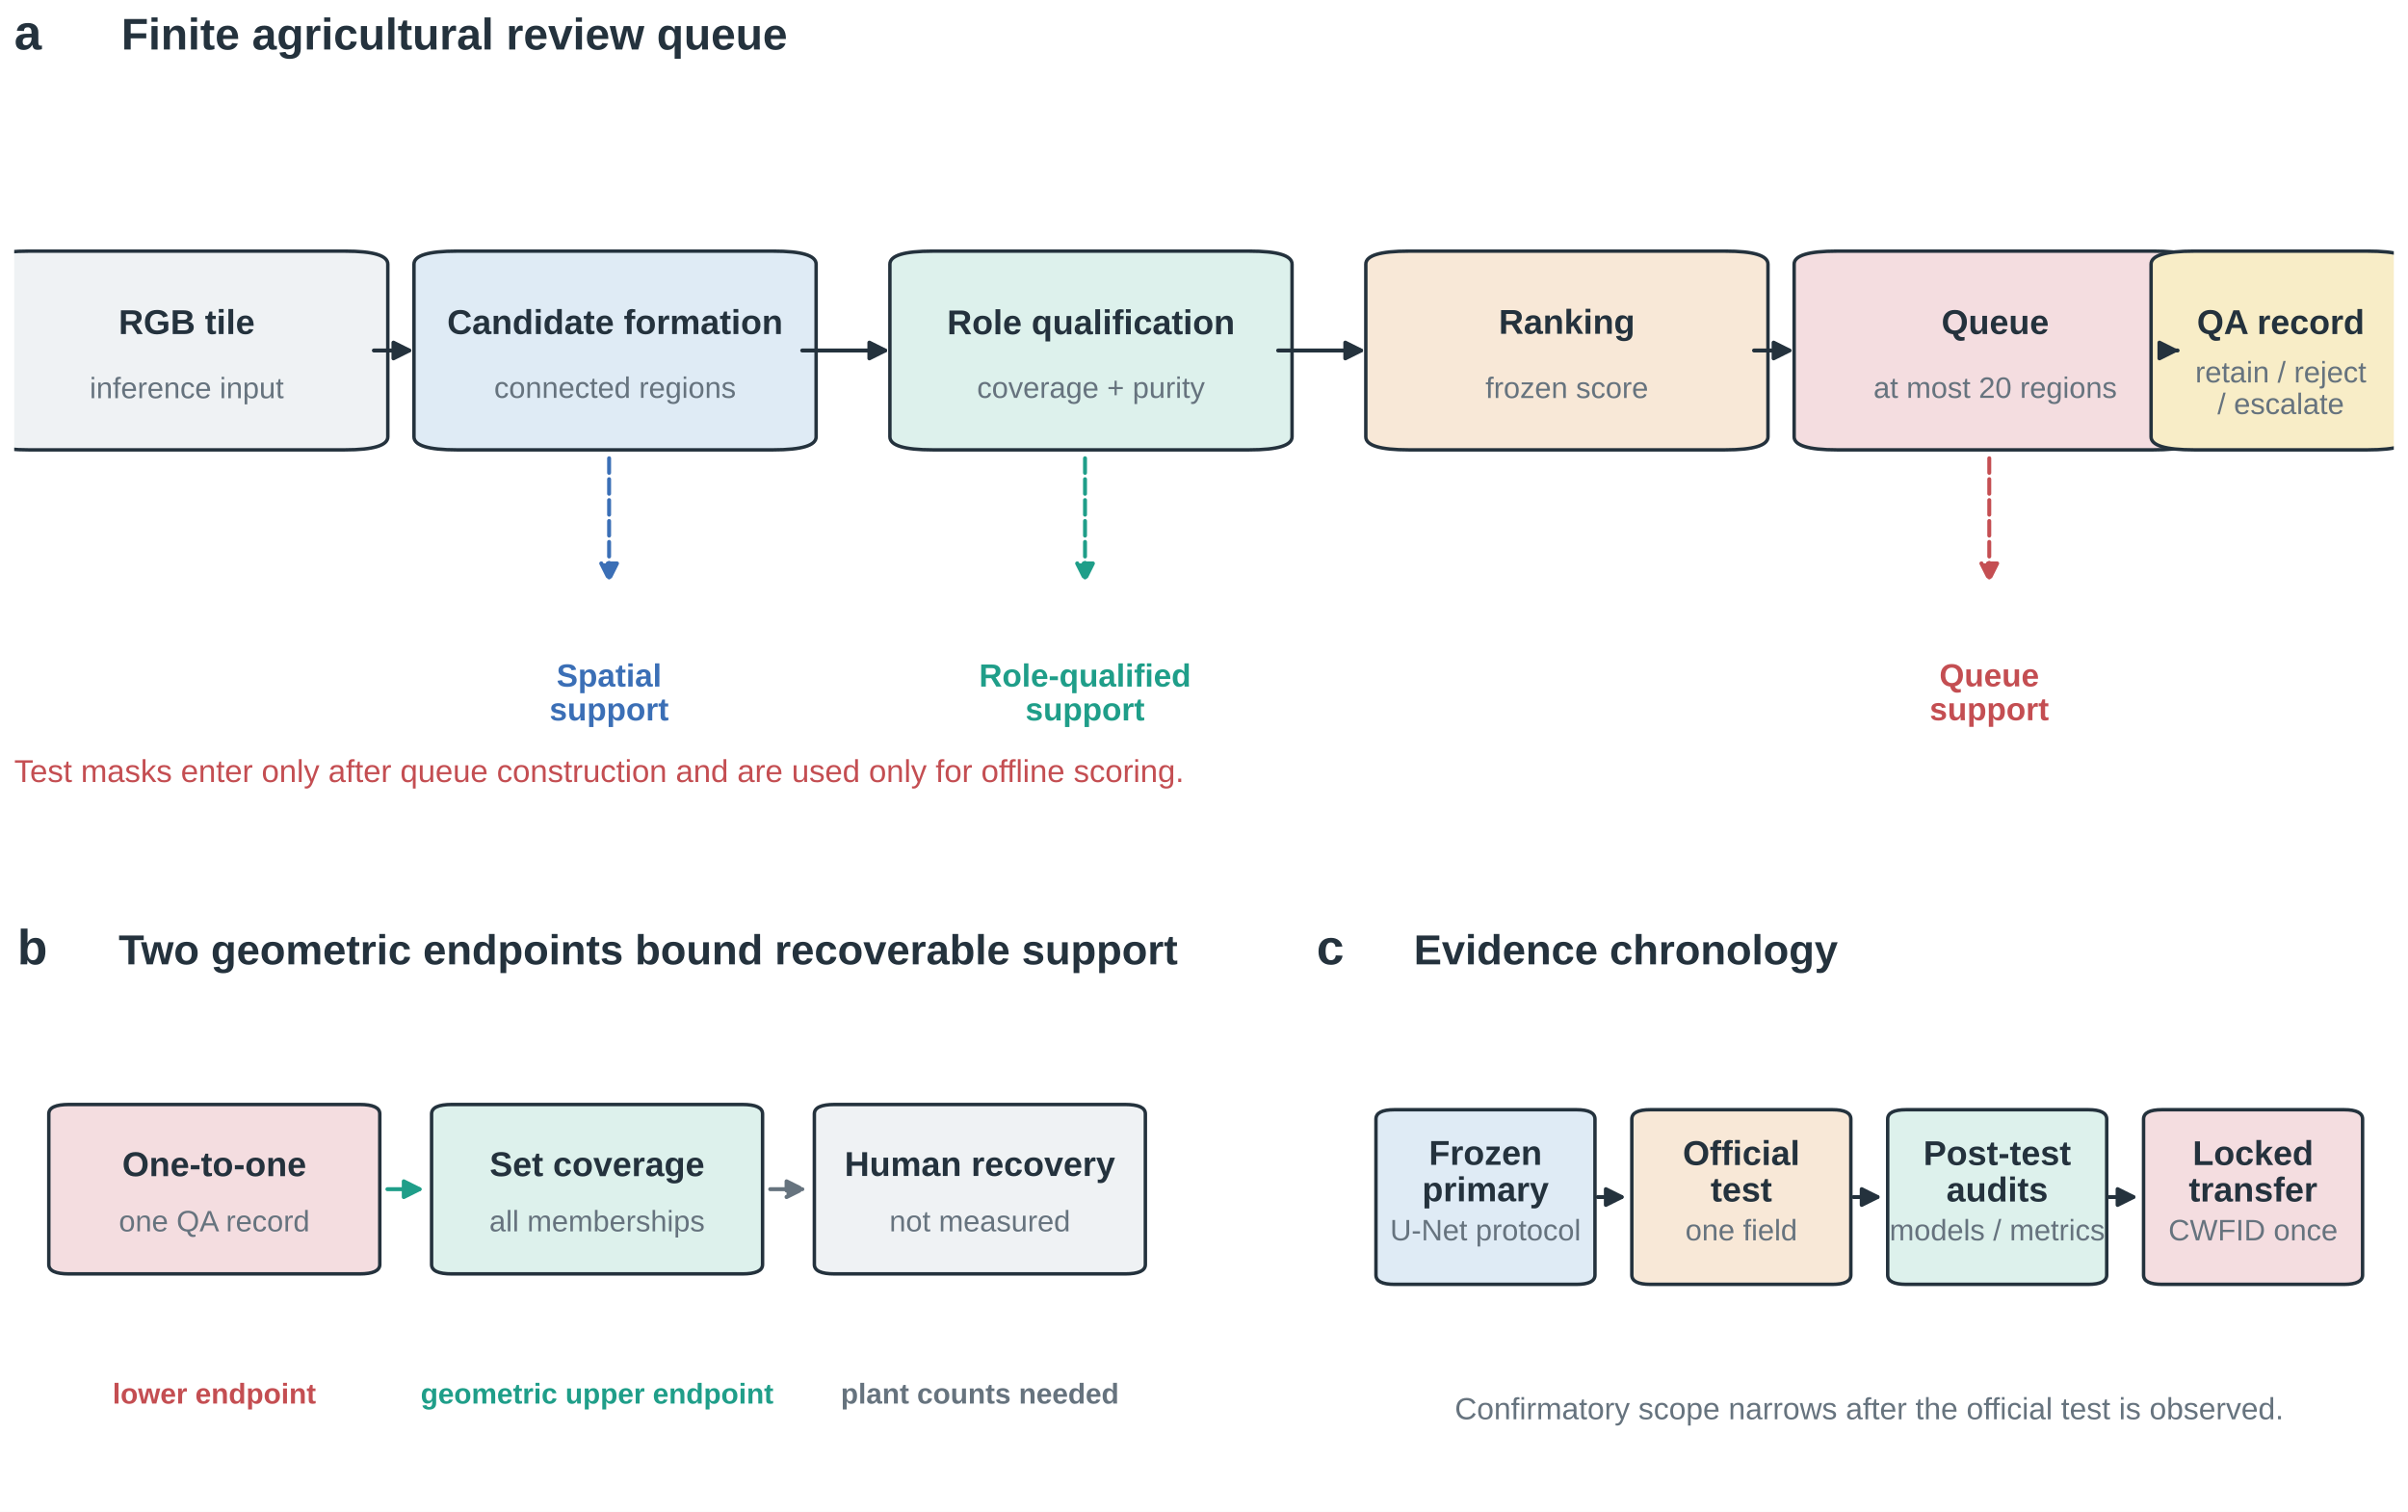
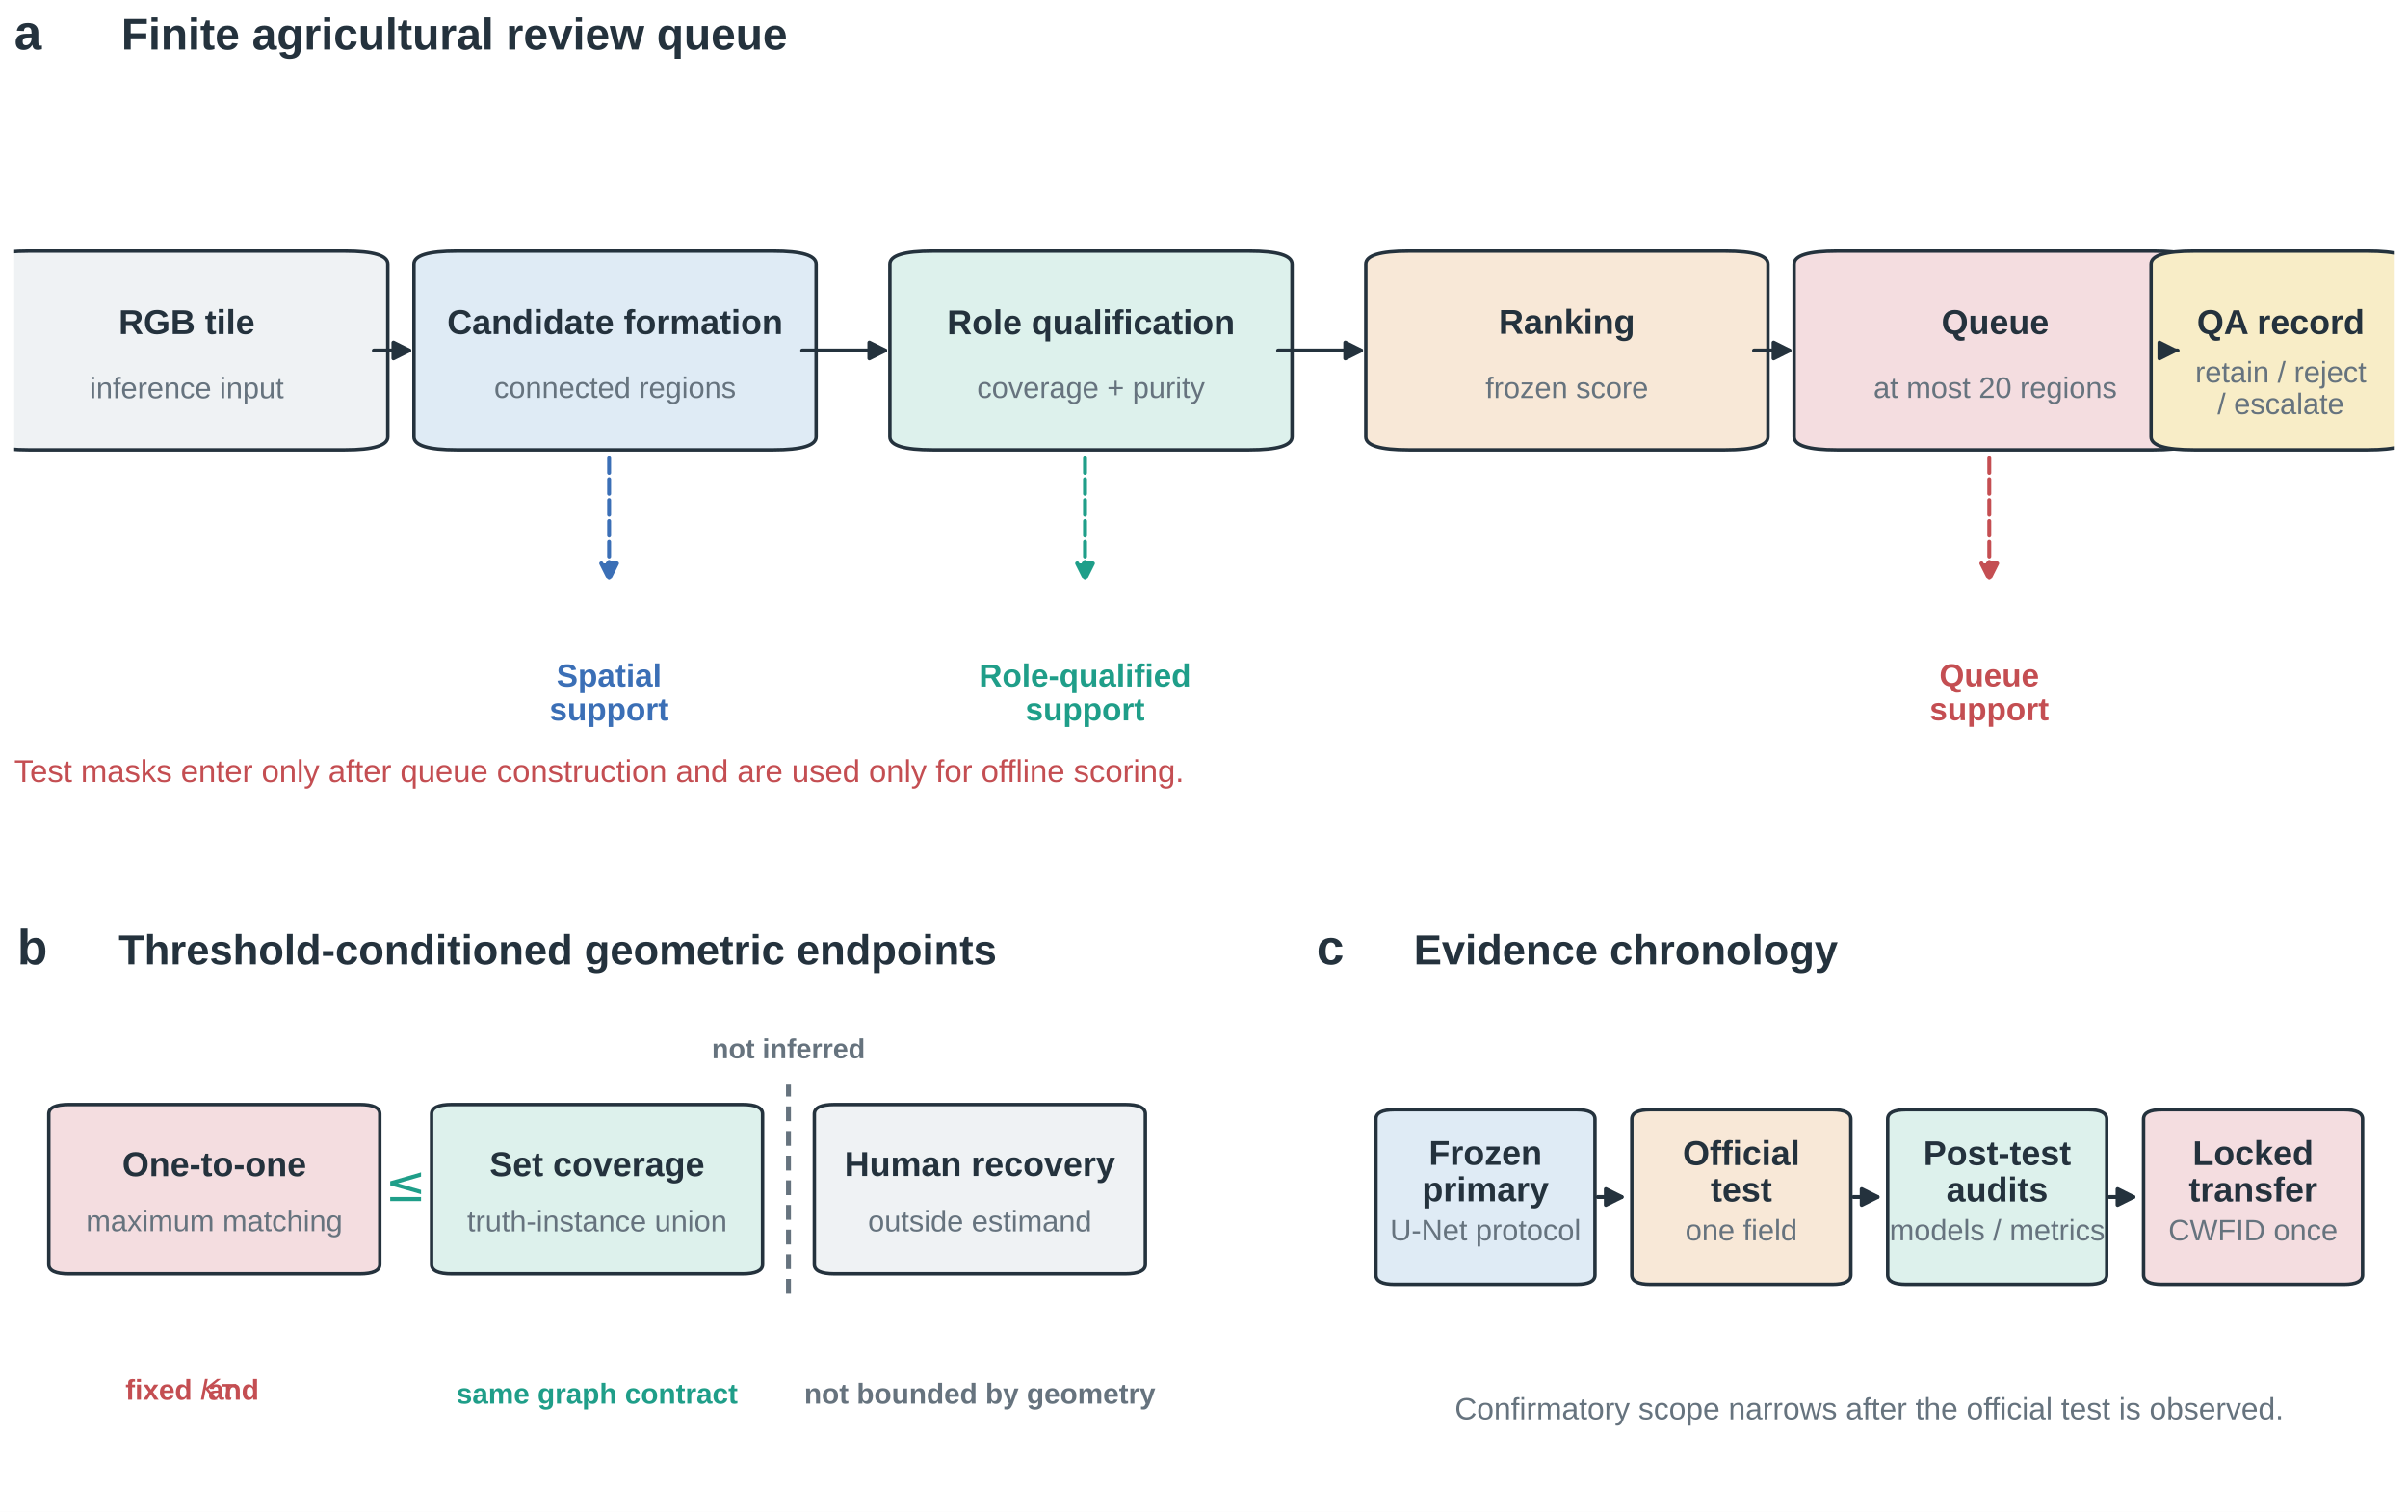
<svg xmlns="http://www.w3.org/2000/svg" width="488.188pt" height="306.559pt" viewBox="0 0 488.188 306.559" version="1.1">
  <defs>
    <style type="text/css">*{stroke-linejoin: round; stroke-linecap: butt}</style>
  </defs>
  <g id="figure_1">
    <g id="patch_1">
      <path d="M 0 306.559 L 488.188 306.559 L 488.188 0 L 0 0 z " style="fill: #ffffff" />
    </g>
    <g id="axes_1">
      <g id="patch_2">
-         <path d="M 5.775 91.215 L 69.938 91.215 Q 78.621 91.215 78.621 88.568 L 78.621 53.568 Q 78.621 50.92 69.938 50.92 L 5.775 50.92 Q -2.909 50.92 -2.909 53.568 L -2.909 88.568 Q -2.909 91.215 5.775 91.215 z " clip-path="url(#p1f74218891)" style="fill: #eff2f4; stroke: #24323d; stroke-width: 0.7; stroke-linejoin: miter" />
+         <path d="M 5.775 91.215 L 69.938 91.215 Q 78.621 91.215 78.621 88.568 L 78.621 53.568 Q 78.621 50.92 69.938 50.92 L 5.775 50.92 Q -2.909 50.92 -2.909 53.568 L -2.909 88.568 Q -2.909 91.215 5.775 91.215 z " clip-path="url(#p9021ae146b)" style="fill: #eff2f4; stroke: #24323d; stroke-width: 0.7; stroke-linejoin: miter" />
      </g>
      <g id="patch_3">
-         <path d="M 92.612 91.215 L 156.775 91.215 Q 165.458 91.215 165.458 88.568 L 165.458 53.568 Q 165.458 50.92 156.775 50.92 L 92.612 50.92 Q 83.928 50.92 83.928 53.568 L 83.928 88.568 Q 83.928 91.215 92.612 91.215 z " clip-path="url(#p1f74218891)" style="fill: #dfebf5; stroke: #24323d; stroke-width: 0.7; stroke-linejoin: miter" />
+         <path d="M 92.612 91.215 L 156.775 91.215 Q 165.458 91.215 165.458 88.568 L 165.458 53.568 Q 165.458 50.92 156.775 50.92 L 92.612 50.92 Q 83.928 50.92 83.928 53.568 L 83.928 88.568 Q 83.928 91.215 92.612 91.215 z " clip-path="url(#p9021ae146b)" style="fill: #dfebf5; stroke: #24323d; stroke-width: 0.7; stroke-linejoin: miter" />
      </g>
      <g id="patch_4">
-         <path d="M 189.097 91.215 L 253.26 91.215 Q 261.944 91.215 261.944 88.568 L 261.944 53.568 Q 261.944 50.92 253.26 50.92 L 189.097 50.92 Q 180.414 50.92 180.414 53.568 L 180.414 88.568 Q 180.414 91.215 189.097 91.215 z " clip-path="url(#p1f74218891)" style="fill: #ddf1ec; stroke: #24323d; stroke-width: 0.7; stroke-linejoin: miter" />
+         <path d="M 189.097 91.215 L 253.26 91.215 Q 261.944 91.215 261.944 88.568 L 261.944 53.568 Q 261.944 50.92 253.26 50.92 L 189.097 50.92 Q 180.414 50.92 180.414 53.568 L 180.414 88.568 Q 180.414 91.215 189.097 91.215 z " clip-path="url(#p9021ae146b)" style="fill: #ddf1ec; stroke: #24323d; stroke-width: 0.7; stroke-linejoin: miter" />
      </g>
      <g id="patch_5">
-         <path d="M 285.583 91.215 L 349.746 91.215 Q 358.43 91.215 358.43 88.568 L 358.43 53.568 Q 358.43 50.92 349.746 50.92 L 285.583 50.92 Q 276.899 50.92 276.899 53.568 L 276.899 88.568 Q 276.899 91.215 285.583 91.215 z " clip-path="url(#p1f74218891)" style="fill: #f8e8d7; stroke: #24323d; stroke-width: 0.7; stroke-linejoin: miter" />
+         <path d="M 285.583 91.215 L 349.746 91.215 Q 358.43 91.215 358.43 88.568 L 358.43 53.568 Q 358.43 50.92 349.746 50.92 L 285.583 50.92 Q 276.899 50.92 276.899 53.568 L 276.899 88.568 Q 276.899 91.215 285.583 91.215 z " clip-path="url(#p9021ae146b)" style="fill: #f8e8d7; stroke: #24323d; stroke-width: 0.7; stroke-linejoin: miter" />
      </g>
      <g id="patch_6">
-         <path d="M 372.42 91.215 L 436.583 91.215 Q 445.267 91.215 445.267 88.568 L 445.267 53.568 Q 445.267 50.92 436.583 50.92 L 372.42 50.92 Q 363.736 50.92 363.736 53.568 L 363.736 88.568 Q 363.736 91.215 372.42 91.215 z " clip-path="url(#p1f74218891)" style="fill: #f4dde0; stroke: #24323d; stroke-width: 0.7; stroke-linejoin: miter" />
+         <path d="M 372.42 91.215 L 436.583 91.215 Q 445.267 91.215 445.267 88.568 L 445.267 53.568 Q 445.267 50.92 436.583 50.92 L 372.42 50.92 Q 363.736 50.92 363.736 53.568 L 363.736 88.568 Q 363.736 91.215 372.42 91.215 z " clip-path="url(#p9021ae146b)" style="fill: #f4dde0; stroke: #24323d; stroke-width: 0.7; stroke-linejoin: miter" />
      </g>
      <g id="patch_7">
-         <path d="M 75.796 71.068 Q 79.827 71.068 82.964 71.068 " clip-path="url(#p1f74218891)" style="fill: none; stroke: #24323d; stroke-width: 0.8; stroke-linecap: round" />
-         <path d="M 79.764 69.468 L 82.964 71.068 L 79.764 72.668 z " clip-path="url(#p1f74218891)" style="fill: #24323d; stroke: #24323d; stroke-width: 0.8; stroke-linecap: round" />
+         <path d="M 75.796 71.068 Q 79.827 71.068 82.964 71.068 " clip-path="url(#p9021ae146b)" style="fill: none; stroke: #24323d; stroke-width: 0.8; stroke-linecap: round" />
+         <path d="M 79.764 69.468 L 82.964 71.068 L 79.764 72.668 z " clip-path="url(#p9021ae146b)" style="fill: #24323d; stroke: #24323d; stroke-width: 0.8; stroke-linecap: round" />
      </g>
      <g id="patch_8">
-         <path d="M 162.635 71.068 Q 171.491 71.068 179.452 71.068 " clip-path="url(#p1f74218891)" style="fill: none; stroke: #24323d; stroke-width: 0.8; stroke-linecap: round" />
-         <path d="M 176.252 69.468 L 179.452 71.068 L 176.252 72.668 z " clip-path="url(#p1f74218891)" style="fill: #24323d; stroke: #24323d; stroke-width: 0.8; stroke-linecap: round" />
+         <path d="M 162.635 71.068 Q 171.491 71.068 179.452 71.068 " clip-path="url(#p9021ae146b)" style="fill: none; stroke: #24323d; stroke-width: 0.8; stroke-linecap: round" />
+         <path d="M 176.252 69.468 L 179.452 71.068 L 176.252 72.668 z " clip-path="url(#p9021ae146b)" style="fill: #24323d; stroke: #24323d; stroke-width: 0.8; stroke-linecap: round" />
      </g>
      <g id="patch_9">
-         <path d="M 259.121 71.068 Q 267.976 71.068 275.938 71.068 " clip-path="url(#p1f74218891)" style="fill: none; stroke: #24323d; stroke-width: 0.8; stroke-linecap: round" />
-         <path d="M 272.738 69.468 L 275.938 71.068 L 272.738 72.668 z " clip-path="url(#p1f74218891)" style="fill: #24323d; stroke: #24323d; stroke-width: 0.8; stroke-linecap: round" />
+         <path d="M 259.121 71.068 Q 267.976 71.068 275.938 71.068 " clip-path="url(#p9021ae146b)" style="fill: none; stroke: #24323d; stroke-width: 0.8; stroke-linecap: round" />
+         <path d="M 272.738 69.468 L 275.938 71.068 L 272.738 72.668 z " clip-path="url(#p9021ae146b)" style="fill: #24323d; stroke: #24323d; stroke-width: 0.8; stroke-linecap: round" />
      </g>
      <g id="patch_10">
-         <path d="M 355.605 71.068 Q 359.636 71.068 362.772 71.068 " clip-path="url(#p1f74218891)" style="fill: none; stroke: #24323d; stroke-width: 0.8; stroke-linecap: round" />
-         <path d="M 359.572 69.468 L 362.772 71.068 L 359.572 72.668 z " clip-path="url(#p1f74218891)" style="fill: #24323d; stroke: #24323d; stroke-width: 0.8; stroke-linecap: round" />
+         <path d="M 355.605 71.068 Q 359.636 71.068 362.772 71.068 " clip-path="url(#p9021ae146b)" style="fill: none; stroke: #24323d; stroke-width: 0.8; stroke-linecap: round" />
+         <path d="M 359.572 69.468 L 362.772 71.068 L 359.572 72.668 z " clip-path="url(#p9021ae146b)" style="fill: #24323d; stroke: #24323d; stroke-width: 0.8; stroke-linecap: round" />
      </g>
      <g id="patch_11">
-         <path d="M 444.784 91.215 L 480.002 91.215 Q 488.685 91.215 488.685 88.568 L 488.685 53.568 Q 488.685 50.92 480.002 50.92 L 444.784 50.92 Q 436.101 50.92 436.101 53.568 L 436.101 88.568 Q 436.101 91.215 444.784 91.215 z " clip-path="url(#p1f74218891)" style="fill: #f8edc7; stroke: #24323d; stroke-width: 0.7; stroke-linejoin: miter" />
+         <path d="M 444.784 91.215 L 480.002 91.215 Q 488.685 91.215 488.685 88.568 L 488.685 53.568 Q 488.685 50.92 480.002 50.92 L 444.784 50.92 Q 436.101 50.92 436.101 53.568 L 436.101 88.568 Q 436.101 91.215 444.784 91.215 z " clip-path="url(#p9021ae146b)" style="fill: #f8edc7; stroke: #24323d; stroke-width: 0.7; stroke-linejoin: miter" />
      </g>
      <g id="patch_12">
-         <path d="M 441.48 71.068 Q 441.685 71.068 440.995 71.068 " clip-path="url(#p1f74218891)" style="fill: none; stroke: #24323d; stroke-width: 0.8; stroke-linecap: round" />
-         <path d="M 437.795 69.468 L 440.995 71.068 L 437.795 72.668 z " clip-path="url(#p1f74218891)" style="fill: #24323d; stroke: #24323d; stroke-width: 0.8; stroke-linecap: round" />
+         <path d="M 441.48 71.068 Q 441.685 71.068 440.995 71.068 " clip-path="url(#p9021ae146b)" style="fill: none; stroke: #24323d; stroke-width: 0.8; stroke-linecap: round" />
+         <path d="M 437.795 69.468 L 440.995 71.068 L 437.795 72.668 z " clip-path="url(#p9021ae146b)" style="fill: #24323d; stroke: #24323d; stroke-width: 0.8; stroke-linecap: round" />
      </g>
      <g id="patch_13">
-         <path d="M 123.487 92.921 Q 123.487 105.628 123.487 117.441 " clip-path="url(#p1f74218891)" style="fill: none; stroke-dasharray: 2.96,1.28; stroke-dashoffset: 0; stroke: #3b6fb6; stroke-width: 0.8; stroke-linecap: round" />
-         <path d="M 125.087 114.241 L 123.487 117.441 L 121.887 114.241 z " clip-path="url(#p1f74218891)" style="fill: #3b6fb6; stroke-dasharray: 2.96,1.28; stroke-dashoffset: 0; stroke: #3b6fb6; stroke-width: 0.8; stroke-linecap: round" />
+         <path d="M 123.487 92.921 Q 123.487 105.628 123.487 117.441 " clip-path="url(#p9021ae146b)" style="fill: none; stroke-dasharray: 2.96,1.28; stroke-dashoffset: 0; stroke: #3b6fb6; stroke-width: 0.8; stroke-linecap: round" />
+         <path d="M 125.087 114.241 L 123.487 117.441 L 121.887 114.241 z " clip-path="url(#p9021ae146b)" style="fill: #3b6fb6; stroke-dasharray: 2.96,1.28; stroke-dashoffset: 0; stroke: #3b6fb6; stroke-width: 0.8; stroke-linecap: round" />
      </g>
      <g id="patch_14">
-         <path d="M 219.973 92.921 Q 219.973 105.628 219.973 117.441 " clip-path="url(#p1f74218891)" style="fill: none; stroke-dasharray: 2.96,1.28; stroke-dashoffset: 0; stroke: #1f9e89; stroke-width: 0.8; stroke-linecap: round" />
-         <path d="M 221.573 114.241 L 219.973 117.441 L 218.373 114.241 z " clip-path="url(#p1f74218891)" style="fill: #1f9e89; stroke-dasharray: 2.96,1.28; stroke-dashoffset: 0; stroke: #1f9e89; stroke-width: 0.8; stroke-linecap: round" />
+         <path d="M 219.973 92.921 Q 219.973 105.628 219.973 117.441 " clip-path="url(#p9021ae146b)" style="fill: none; stroke-dasharray: 2.96,1.28; stroke-dashoffset: 0; stroke: #1f9e89; stroke-width: 0.8; stroke-linecap: round" />
+         <path d="M 221.573 114.241 L 219.973 117.441 L 218.373 114.241 z " clip-path="url(#p9021ae146b)" style="fill: #1f9e89; stroke-dasharray: 2.96,1.28; stroke-dashoffset: 0; stroke: #1f9e89; stroke-width: 0.8; stroke-linecap: round" />
      </g>
      <g id="patch_15">
-         <path d="M 403.296 92.921 Q 403.296 105.628 403.296 117.441 " clip-path="url(#p1f74218891)" style="fill: none; stroke-dasharray: 2.96,1.28; stroke-dashoffset: 0; stroke: #c44e52; stroke-width: 0.8; stroke-linecap: round" />
-         <path d="M 404.896 114.241 L 403.296 117.441 L 401.696 114.241 z " clip-path="url(#p1f74218891)" style="fill: #c44e52; stroke-dasharray: 2.96,1.28; stroke-dashoffset: 0; stroke: #c44e52; stroke-width: 0.8; stroke-linecap: round" />
+         <path d="M 403.296 92.921 Q 403.296 105.628 403.296 117.441 " clip-path="url(#p9021ae146b)" style="fill: none; stroke-dasharray: 2.96,1.28; stroke-dashoffset: 0; stroke: #c44e52; stroke-width: 0.8; stroke-linecap: round" />
+         <path d="M 404.896 114.241 L 403.296 117.441 L 401.696 114.241 z " clip-path="url(#p9021ae146b)" style="fill: #c44e52; stroke-dasharray: 2.96,1.28; stroke-dashoffset: 0; stroke: #c44e52; stroke-width: 0.8; stroke-linecap: round" />
      </g>
      <g id="text_1">
        <text style="fill: #24323d; font: 700 10px 'Arial', 'Helvetica', 'DejaVu Sans', sans-serif; text-anchor: start" x="2.88" y="10.038" transform="rotate(-0 2.88 10.03781)">a</text>
      </g>
      <g id="text_2">
        <text style="fill: #24323d; font: 700 9px 'Arial', 'Helvetica', 'DejaVu Sans', sans-serif; text-anchor: start" x="24.589" y="10.038" transform="rotate(-0 24.58928 10.03781)">Finite agricultural review queue</text>
      </g>
      <g id="text_3">
        <text style="fill: #24323d; font: 700 7px 'Arial', 'Helvetica', 'DejaVu Sans', sans-serif; text-anchor: middle" x="37.856" y="67.735" transform="rotate(-0 37.85605 67.73514)">RGB tile</text>
      </g>
      <g id="text_4">
        <text style="fill: #66737e; font: 6px 'Arial', 'Helvetica', 'DejaVu Sans', sans-serif; text-anchor: middle" x="37.856" y="80.744" transform="rotate(-0 37.85605 80.74367)">inference input</text>
      </g>
      <g id="text_5">
        <text style="fill: #24323d; font: 700 7px 'Arial', 'Helvetica', 'DejaVu Sans', sans-serif; text-anchor: middle" x="124.693" y="67.735" transform="rotate(-0 124.6932 67.73514)">Candidate formation</text>
      </g>
      <g id="text_6">
        <text style="fill: #66737e; font: 6px 'Arial', 'Helvetica', 'DejaVu Sans', sans-serif; text-anchor: middle" x="124.693" y="80.672" transform="rotate(-0 124.6932 80.67195)">connected regions</text>
      </g>
      <g id="text_7">
        <text style="fill: #24323d; font: 700 7px 'Arial', 'Helvetica', 'DejaVu Sans', sans-serif; text-anchor: middle" x="221.179" y="67.778" transform="rotate(-0 221.1788 67.7778)">Role qualification</text>
      </g>
      <g id="text_8">
        <text style="fill: #66737e; font: 6px 'Arial', 'Helvetica', 'DejaVu Sans', sans-serif; text-anchor: middle" x="221.179" y="80.672" transform="rotate(-0 221.1788 80.67195)">coverage + purity</text>
      </g>
      <g id="text_9">
        <text style="fill: #24323d; font: 700 7px 'Arial', 'Helvetica', 'DejaVu Sans', sans-serif; text-anchor: middle" x="317.664" y="67.689" transform="rotate(-0 317.6645 67.68921)">Ranking</text>
      </g>
      <g id="text_10">
        <text style="fill: #66737e; font: 6px 'Arial', 'Helvetica', 'DejaVu Sans', sans-serif; text-anchor: middle" x="317.664" y="80.707" transform="rotate(-0 317.6645 80.70711)">frozen score</text>
      </g>
      <g id="text_11">
        <text style="fill: #24323d; font: 700 7px 'Arial', 'Helvetica', 'DejaVu Sans', sans-serif; text-anchor: middle" x="404.502" y="67.735" transform="rotate(-0 404.5016 67.73514)">Queue</text>
      </g>
      <g id="text_12">
        <text style="fill: #66737e; font: 6px 'Arial', 'Helvetica', 'DejaVu Sans', sans-serif; text-anchor: middle" x="404.502" y="80.681" transform="rotate(-0 404.5016 80.68086)">at most 20 regions</text>
      </g>
      <g id="text_13">
        <text style="fill: #24323d; font: 700 7px 'Arial', 'Helvetica', 'DejaVu Sans', sans-serif; text-anchor: middle" x="462.393" y="67.735" transform="rotate(-0 462.393 67.73514)">QA record</text>
      </g>
      <g id="text_14">
        <text style="fill: #66737e; font: 6px 'Arial', 'Helvetica', 'DejaVu Sans', sans-serif" transform="translate(445.0535 77.53545)">retain / reject</text>
        <text style="fill: #66737e; font: 6px 'Arial', 'Helvetica', 'DejaVu Sans', sans-serif" transform="translate(449.553 83.95189)">/ escalate</text>
      </g>
      <g id="text_15">
        <text style="fill: #3b6fb6; font: 700 6.5px 'Arial', 'Helvetica', 'DejaVu Sans', sans-serif" transform="translate(112.8317 139.2128)">Spatial</text>
        <text style="fill: #3b6fb6; font: 700 6.5px 'Arial', 'Helvetica', 'DejaVu Sans', sans-serif" transform="translate(111.3925 146.0787)">support</text>
      </g>
      <g id="text_16">
        <text style="fill: #1f9e89; font: 700 6.5px 'Arial', 'Helvetica', 'DejaVu Sans', sans-serif" transform="translate(198.4877 139.2128)">Role-qualified</text>
        <text style="fill: #1f9e89; font: 700 6.5px 'Arial', 'Helvetica', 'DejaVu Sans', sans-serif" transform="translate(207.8782 146.0787)">support</text>
      </g>
      <g id="text_17">
        <text style="fill: #c44e52; font: 700 6.5px 'Arial', 'Helvetica', 'DejaVu Sans', sans-serif" transform="translate(393.1829 139.1732)">Queue</text>
        <text style="fill: #c44e52; font: 700 6.5px 'Arial', 'Helvetica', 'DejaVu Sans', sans-serif" transform="translate(391.201 146.039)">support</text>
      </g>
      <g id="text_18">
        <text style="fill: #c44e52; font: 6.4px 'Arial', 'Helvetica', 'DejaVu Sans', sans-serif; text-anchor: start" x="2.88" y="158.568" transform="rotate(-0 2.88 158.5684)">Test masks enter only after queue construction and are used only for offline scoring.</text>
      </g>
    </g>
    <g id="axes_2">
      <g id="patch_16">
-         <path d="M 14.002 258.302 L 72.889 258.302 Q 76.998 258.302 76.998 256.394 L 76.998 225.86 Q 76.998 223.952 72.889 223.952 L 14.002 223.952 Q 9.893 223.952 9.893 225.86 L 9.893 256.394 Q 9.893 258.302 14.002 258.302 z " clip-path="url(#p9d25461155)" style="fill: #f4dde0; stroke: #24323d; stroke-width: 0.7; stroke-linejoin: miter" />
+         <path d="M 14.002 258.302 L 72.889 258.302 Q 76.998 258.302 76.998 256.394 L 76.998 225.86 Q 76.998 223.952 72.889 223.952 L 14.002 223.952 Q 9.893 223.952 9.893 225.86 L 9.893 256.394 Q 9.893 258.302 14.002 258.302 z " clip-path="url(#pb91242cf14)" style="fill: #f4dde0; stroke: #24323d; stroke-width: 0.7; stroke-linejoin: miter" />
      </g>
      <g id="patch_17">
-         <path d="M 91.605 258.302 L 150.493 258.302 Q 154.601 258.302 154.601 256.394 L 154.601 225.86 Q 154.601 223.952 150.493 223.952 L 91.605 223.952 Q 87.497 223.952 87.497 225.86 L 87.497 256.394 Q 87.497 258.302 91.605 258.302 z " clip-path="url(#p9d25461155)" style="fill: #ddf1ec; stroke: #24323d; stroke-width: 0.7; stroke-linejoin: miter" />
+         <path d="M 91.605 258.302 L 150.493 258.302 Q 154.601 258.302 154.601 256.394 L 154.601 225.86 Q 154.601 223.952 150.493 223.952 L 91.605 223.952 Q 87.497 223.952 87.497 225.86 L 87.497 256.394 Q 87.497 258.302 91.605 258.302 z " clip-path="url(#pb91242cf14)" style="fill: #ddf1ec; stroke: #24323d; stroke-width: 0.7; stroke-linejoin: miter" />
      </g>
      <g id="patch_18">
-         <path d="M 169.209 258.302 L 228.096 258.302 Q 232.205 258.302 232.205 256.394 L 232.205 225.86 Q 232.205 223.952 228.096 223.952 L 169.209 223.952 Q 165.1 223.952 165.1 225.86 L 165.1 256.394 Q 165.1 258.302 169.209 258.302 z " clip-path="url(#p9d25461155)" style="fill: #eff2f4; stroke: #24323d; stroke-width: 0.7; stroke-linejoin: miter" />
-       </g>
-       <g id="patch_19">
-         <path d="M 78.539 241.127 Q 82.246 241.127 85.059 241.127 " clip-path="url(#p9d25461155)" style="fill: none; stroke: #1f9e89; stroke-width: 0.8; stroke-linecap: round" />
-         <path d="M 81.859 239.527 L 85.059 241.127 L 81.859 242.727 z " clip-path="url(#p9d25461155)" style="fill: #1f9e89; stroke: #1f9e89; stroke-width: 0.8; stroke-linecap: round" />
-       </g>
-       <g id="patch_20">
-         <path d="M 156.142 241.127 Q 159.85 241.127 162.663 241.127 " clip-path="url(#p9d25461155)" style="fill: none; stroke-dasharray: 2.96,1.28; stroke-dashoffset: 0; stroke: #66737e; stroke-width: 0.8; stroke-linecap: round" />
-         <path d="M 159.463 239.527 L 162.663 241.127 L 159.463 242.727 z " clip-path="url(#p9d25461155)" style="fill: #66737e; stroke-dasharray: 2.96,1.28; stroke-dashoffset: 0; stroke: #66737e; stroke-width: 0.8; stroke-linecap: round" />
+         <path d="M 169.209 258.302 L 228.096 258.302 Q 232.205 258.302 232.205 256.394 L 232.205 225.86 Q 232.205 223.952 228.096 223.952 L 169.209 223.952 Q 165.1 223.952 165.1 225.86 L 165.1 256.394 Q 165.1 258.302 169.209 258.302 z " clip-path="url(#pb91242cf14)" style="fill: #eff2f4; stroke: #24323d; stroke-width: 0.7; stroke-linejoin: miter" />
+       </g>
+       <g id="line2d_1">
+         <path d="M 159.851 262.331 L 159.851 219.923 " clip-path="url(#pb91242cf14)" style="fill: none; stroke-dasharray: 3,2; stroke-dashoffset: 0; stroke: #66737e" />
      </g>
      <g id="text_19">
        <text style="fill: #24323d; font: 700 10px 'Arial', 'Helvetica', 'DejaVu Sans', sans-serif; text-anchor: start" x="3.502" y="195.539" transform="rotate(-0 3.502488 195.5386)">b</text>
      </g>
      <g id="text_20">
-         <text style="fill: #24323d; font: 700 8.5px 'Arial', 'Helvetica', 'DejaVu Sans', sans-serif; text-anchor: start" x="24.045" y="195.539" transform="rotate(-0 24.0446 195.5386)">Two geometric endpoints bound recoverable support</text>
+         <text style="fill: #24323d; font: 700 8.5px 'Arial', 'Helvetica', 'DejaVu Sans', sans-serif; text-anchor: start" x="24.045" y="195.539" transform="rotate(-0 24.0446 195.5386)">Threshold-conditioned geometric endpoints</text>
      </g>
      <g id="text_21">
        <text style="fill: #24323d; font: 700 7px 'Arial', 'Helvetica', 'DejaVu Sans', sans-serif; text-anchor: middle" x="43.445" y="238.489" transform="rotate(-0 43.44548 238.4889)">One-to-one</text>
      </g>
      <g id="text_22">
-         <text style="fill: #66737e; font: 6px 'Arial', 'Helvetica', 'DejaVu Sans', sans-serif; text-anchor: middle" x="43.445" y="249.676" transform="rotate(-0 43.44548 249.6756)">one QA record</text>
+         <text style="fill: #66737e; font: 6px 'Arial', 'Helvetica', 'DejaVu Sans', sans-serif; text-anchor: middle" x="43.445" y="249.64" transform="rotate(-0 43.44548 249.6405)">maximum matching</text>
      </g>
      <g id="text_23">
        <text style="fill: #24323d; font: 700 7px 'Arial', 'Helvetica', 'DejaVu Sans', sans-serif; text-anchor: middle" x="121.049" y="238.486" transform="rotate(-0 121.049 238.4856)">Set coverage</text>
      </g>
      <g id="text_24">
-         <text style="fill: #66737e; font: 6px 'Arial', 'Helvetica', 'DejaVu Sans', sans-serif; text-anchor: middle" x="121.049" y="249.676" transform="rotate(-0 121.049 249.6756)">all memberships</text>
+         <text style="fill: #66737e; font: 6px 'Arial', 'Helvetica', 'DejaVu Sans', sans-serif; text-anchor: middle" x="121.049" y="249.676" transform="rotate(-0 121.049 249.6756)">truth-instance union</text>
      </g>
      <g id="text_25">
        <text style="fill: #24323d; font: 700 7px 'Arial', 'Helvetica', 'DejaVu Sans', sans-serif; text-anchor: middle" x="198.653" y="238.443" transform="rotate(-0 198.6525 238.443)">Human recovery</text>
      </g>
      <g id="text_26">
-         <text style="fill: #66737e; font: 6px 'Arial', 'Helvetica', 'DejaVu Sans', sans-serif; text-anchor: middle" x="198.653" y="249.676" transform="rotate(-0 198.6525 249.6756)">not measured</text>
+         <text style="fill: #66737e; font: 6px 'Arial', 'Helvetica', 'DejaVu Sans', sans-serif; text-anchor: middle" x="198.653" y="249.676" transform="rotate(-0 198.6525 249.6756)">outside estimand</text>
      </g>
      <g id="text_27">
-         <text style="fill: #c44e52; font: 700 5.8px 'Arial', 'Helvetica', 'DejaVu Sans', sans-serif; text-anchor: middle" x="43.445" y="284.595" transform="rotate(-0 43.44548 284.5954)">lower endpoint</text>
+         <g style="fill: #1f9e89" transform="translate(76.09724 243.7194)">
+           <text>
+             <tspan style="font: 10px 'DejaVu Sans'" x="1.948" y="-0.172">≤</tspan>
+           </text>
+         </g>
      </g>
      <g id="text_28">
-         <text style="fill: #1f9e89; font: 700 5.8px 'Arial', 'Helvetica', 'DejaVu Sans', sans-serif; text-anchor: middle" x="121.049" y="284.595" transform="rotate(-0 121.049 284.5954)">geometric upper endpoint</text>
+         <text style="fill: #66737e; font: 700 5.6px 'Arial', 'Helvetica', 'DejaVu Sans', sans-serif; text-anchor: middle" x="159.851" y="214.577" transform="rotate(-0 159.8508 214.5773)">not inferred</text>
      </g>
      <g id="text_29">
-         <text style="fill: #66737e; font: 700 5.8px 'Arial', 'Helvetica', 'DejaVu Sans', sans-serif; text-anchor: middle" x="198.653" y="284.595" transform="rotate(-0 198.6525 284.5954)">plant counts needed</text>
+         <g style="fill: #c44e52" transform="translate(25.43648 284.5954)">
+           <text>
+             <tspan style="font: 700 5.8px 'Arial'" x="0 1.93 3.541 6.765 9.989 13.53 18.942 20.552 23.776 27.317 30.858" y="-0.781">fixed  and </tspan>
+             <tspan style="font: oblique 5.8px 'DejaVu Sans'" x="15.14 32.469" y="-0.781">Kτ</tspan>
+           </text>
+         </g>
+       </g>
+       <g id="text_30">
+         <text style="fill: #1f9e89; font: 700 5.8px 'Arial', 'Helvetica', 'DejaVu Sans', sans-serif; text-anchor: middle" x="121.049" y="284.595" transform="rotate(-0 121.049 284.5954)">same graph contract</text>
+       </g>
+       <g id="text_31">
+         <text style="fill: #66737e; font: 700 5.8px 'Arial', 'Helvetica', 'DejaVu Sans', sans-serif; text-anchor: middle" x="198.653" y="284.595" transform="rotate(-0 198.6525 284.5954)">not bounded by geometry</text>
      </g>
    </g>
    <g id="axes_3">
+       <g id="patch_19">
+         <path d="M 282.688 260.423 L 319.623 260.423 Q 323.358 260.423 323.358 258.514 L 323.358 226.921 Q 323.358 225.012 319.623 225.012 L 282.688 225.012 Q 278.954 225.012 278.954 226.921 L 278.954 258.514 Q 278.954 260.423 282.688 260.423 z " clip-path="url(#p48140e5e58)" style="fill: #dfebf5; stroke: #24323d; stroke-width: 0.7; stroke-linejoin: miter" />
+       </g>
+       <g id="patch_20">
+         <path d="M 334.562 260.423 L 371.497 260.423 Q 375.232 260.423 375.232 258.514 L 375.232 226.921 Q 375.232 225.012 371.497 225.012 L 334.562 225.012 Q 330.828 225.012 330.828 226.921 L 330.828 258.514 Q 330.828 260.423 334.562 260.423 z " clip-path="url(#p48140e5e58)" style="fill: #f8e8d7; stroke: #24323d; stroke-width: 0.7; stroke-linejoin: miter" />
+       </g>
      <g id="patch_21">
-         <path d="M 282.688 260.423 L 319.623 260.423 Q 323.358 260.423 323.358 258.514 L 323.358 226.921 Q 323.358 225.012 319.623 225.012 L 282.688 225.012 Q 278.954 225.012 278.954 226.921 L 278.954 258.514 Q 278.954 260.423 282.688 260.423 z " clip-path="url(#p4ed2de9f9f)" style="fill: #dfebf5; stroke: #24323d; stroke-width: 0.7; stroke-linejoin: miter" />
+         <path d="M 386.436 260.423 L 423.371 260.423 Q 427.106 260.423 427.106 258.514 L 427.106 226.921 Q 427.106 225.012 423.371 225.012 L 386.436 225.012 Q 382.702 225.012 382.702 226.921 L 382.702 258.514 Q 382.702 260.423 386.436 260.423 z " clip-path="url(#p48140e5e58)" style="fill: #ddf1ec; stroke: #24323d; stroke-width: 0.7; stroke-linejoin: miter" />
      </g>
      <g id="patch_22">
-         <path d="M 334.562 260.423 L 371.497 260.423 Q 375.232 260.423 375.232 258.514 L 375.232 226.921 Q 375.232 225.012 371.497 225.012 L 334.562 225.012 Q 330.828 225.012 330.828 226.921 L 330.828 258.514 Q 330.828 260.423 334.562 260.423 z " clip-path="url(#p4ed2de9f9f)" style="fill: #f8e8d7; stroke: #24323d; stroke-width: 0.7; stroke-linejoin: miter" />
+         <path d="M 438.31 260.423 L 475.245 260.423 Q 478.98 260.423 478.98 258.514 L 478.98 226.921 Q 478.98 225.012 475.245 225.012 L 438.31 225.012 Q 434.576 225.012 434.576 226.921 L 434.576 258.514 Q 434.576 260.423 438.31 260.423 z " clip-path="url(#p48140e5e58)" style="fill: #f4dde0; stroke: #24323d; stroke-width: 0.7; stroke-linejoin: miter" />
      </g>
      <g id="patch_23">
-         <path d="M 386.436 260.423 L 423.371 260.423 Q 427.106 260.423 427.106 258.514 L 427.106 226.921 Q 427.106 225.012 423.371 225.012 L 386.436 225.012 Q 382.702 225.012 382.702 226.921 L 382.702 258.514 Q 382.702 260.423 386.436 260.423 z " clip-path="url(#p4ed2de9f9f)" style="fill: #ddf1ec; stroke: #24323d; stroke-width: 0.7; stroke-linejoin: miter" />
+         <path d="M 323.91 242.718 Q 326.783 242.718 328.762 242.718 " clip-path="url(#p48140e5e58)" style="fill: none; stroke: #24323d; stroke-width: 0.8; stroke-linecap: round" />
+         <path d="M 325.562 241.118 L 328.762 242.718 L 325.562 244.318 z " clip-path="url(#p48140e5e58)" style="fill: #24323d; stroke: #24323d; stroke-width: 0.8; stroke-linecap: round" />
      </g>
      <g id="patch_24">
-         <path d="M 438.31 260.423 L 475.245 260.423 Q 478.98 260.423 478.98 258.514 L 478.98 226.921 Q 478.98 225.012 475.245 225.012 L 438.31 225.012 Q 434.576 225.012 434.576 226.921 L 434.576 258.514 Q 434.576 260.423 438.31 260.423 z " clip-path="url(#p4ed2de9f9f)" style="fill: #f4dde0; stroke: #24323d; stroke-width: 0.7; stroke-linejoin: miter" />
+         <path d="M 375.784 242.718 Q 378.657 242.718 380.636 242.718 " clip-path="url(#p48140e5e58)" style="fill: none; stroke: #24323d; stroke-width: 0.8; stroke-linecap: round" />
+         <path d="M 377.436 241.118 L 380.636 242.718 L 377.436 244.318 z " clip-path="url(#p48140e5e58)" style="fill: #24323d; stroke: #24323d; stroke-width: 0.8; stroke-linecap: round" />
      </g>
      <g id="patch_25">
-         <path d="M 323.91 242.718 Q 326.783 242.718 328.762 242.718 " clip-path="url(#p4ed2de9f9f)" style="fill: none; stroke: #24323d; stroke-width: 0.8; stroke-linecap: round" />
-         <path d="M 325.562 241.118 L 328.762 242.718 L 325.562 244.318 z " clip-path="url(#p4ed2de9f9f)" style="fill: #24323d; stroke: #24323d; stroke-width: 0.8; stroke-linecap: round" />
-       </g>
-       <g id="patch_26">
-         <path d="M 375.784 242.718 Q 378.657 242.718 380.636 242.718 " clip-path="url(#p4ed2de9f9f)" style="fill: none; stroke: #24323d; stroke-width: 0.8; stroke-linecap: round" />
-         <path d="M 377.436 241.118 L 380.636 242.718 L 377.436 244.318 z " clip-path="url(#p4ed2de9f9f)" style="fill: #24323d; stroke: #24323d; stroke-width: 0.8; stroke-linecap: round" />
-       </g>
-       <g id="patch_27">
-         <path d="M 427.658 242.718 Q 430.531 242.718 432.51 242.718 " clip-path="url(#p4ed2de9f9f)" style="fill: none; stroke: #24323d; stroke-width: 0.8; stroke-linecap: round" />
-         <path d="M 429.31 241.118 L 432.51 242.718 L 429.31 244.318 z " clip-path="url(#p4ed2de9f9f)" style="fill: #24323d; stroke: #24323d; stroke-width: 0.8; stroke-linecap: round" />
-       </g>
-       <g id="text_30">
+         <path d="M 427.658 242.718 Q 430.531 242.718 432.51 242.718 " clip-path="url(#p48140e5e58)" style="fill: none; stroke: #24323d; stroke-width: 0.8; stroke-linecap: round" />
+         <path d="M 429.31 241.118 L 432.51 242.718 L 429.31 244.318 z " clip-path="url(#p48140e5e58)" style="fill: #24323d; stroke: #24323d; stroke-width: 0.8; stroke-linecap: round" />
+       </g>
+       <g id="text_32">
        <text style="fill: #24323d; font: 700 10px 'Arial', 'Helvetica', 'DejaVu Sans', sans-serif; text-anchor: start" x="266.919" y="195.539" transform="rotate(-0 266.9187 195.5386)">c</text>
      </g>
-       <g id="text_31">
+       <g id="text_33">
        <text style="fill: #24323d; font: 700 8.5px 'Arial', 'Helvetica', 'DejaVu Sans', sans-serif; text-anchor: start" x="286.631" y="195.539" transform="rotate(-0 286.6309 195.5386)">Evidence chronology</text>
      </g>
-       <g id="text_32">
+       <g id="text_34">
        <text style="fill: #24323d; font: 700 7px 'Arial', 'Helvetica', 'DejaVu Sans', sans-serif" transform="translate(289.6838 236.1879)">Frozen</text>
        <text style="fill: #24323d; font: 700 7px 'Arial', 'Helvetica', 'DejaVu Sans', sans-serif" transform="translate(288.3161 243.5818)">primary</text>
      </g>
-       <g id="text_33">
+       <g id="text_35">
        <text style="fill: #66737e; font: 6px 'Arial', 'Helvetica', 'DejaVu Sans', sans-serif; text-anchor: middle" x="301.156" y="251.499" transform="rotate(-0 301.1556 251.4992)">U-Net protocol</text>
      </g>
-       <g id="text_34">
+       <g id="text_36">
        <text style="fill: #24323d; font: 700 7px 'Arial', 'Helvetica', 'DejaVu Sans', sans-serif" transform="translate(341.1668 236.2338)">Official</text>
        <text style="fill: #24323d; font: 700 7px 'Arial', 'Helvetica', 'DejaVu Sans', sans-serif" transform="translate(346.8062 243.6278)">test</text>
      </g>
-       <g id="text_35">
+       <g id="text_37">
        <text style="fill: #66737e; font: 6px 'Arial', 'Helvetica', 'DejaVu Sans', sans-serif; text-anchor: middle" x="353.03" y="251.499" transform="rotate(-0 353.0296 251.4992)">one field</text>
      </g>
-       <g id="text_36">
+       <g id="text_38">
        <text style="fill: #24323d; font: 700 7px 'Arial', 'Helvetica', 'DejaVu Sans', sans-serif" transform="translate(389.9307 236.2338)">Post-test</text>
        <text style="fill: #24323d; font: 700 7px 'Arial', 'Helvetica', 'DejaVu Sans', sans-serif" transform="translate(394.5978 243.6278)">audits</text>
      </g>
-       <g id="text_37">
+       <g id="text_39">
        <text style="fill: #66737e; font: 6px 'Arial', 'Helvetica', 'DejaVu Sans', sans-serif; text-anchor: middle" x="404.904" y="251.499" transform="rotate(-0 404.9036 251.4992)">models / metrics</text>
      </g>
-       <g id="text_38">
+       <g id="text_40">
        <text style="fill: #24323d; font: 700 7px 'Arial', 'Helvetica', 'DejaVu Sans', sans-serif" transform="translate(444.5254 236.2338)">Locked</text>
        <text style="fill: #24323d; font: 700 7px 'Arial', 'Helvetica', 'DejaVu Sans', sans-serif" transform="translate(443.7456 243.6278)">transfer</text>
      </g>
-       <g id="text_39">
+       <g id="text_41">
        <text style="fill: #66737e; font: 6px 'Arial', 'Helvetica', 'DejaVu Sans', sans-serif; text-anchor: middle" x="456.778" y="251.499" transform="rotate(-0 456.7776 251.4992)">CWFID once</text>
      </g>
-       <g id="text_40">
+       <g id="text_42">
        <text style="fill: #66737e; font: 6.2px 'Arial', 'Helvetica', 'DejaVu Sans', sans-serif; text-anchor: middle" x="378.967" y="287.776" transform="rotate(-0 378.9666 287.776)">Confirmatory scope narrows after the official test is observed.</text>
      </g>
    </g>
  </g>
  <defs>
-     <clipPath id="p1f74218891">
+     <clipPath id="p9021ae146b">
      <rect x="2.88" y="12.979" width="482.428" height="147.06" />
    </clipPath>
-     <clipPath id="p9d25461155">
+     <clipPath id="pb91242cf14">
      <rect x="8.067" y="197.659" width="228.246" height="106.02" />
    </clipPath>
-     <clipPath id="p4ed2de9f9f">
+     <clipPath id="p48140e5e58">
      <rect x="275.219" y="197.659" width="207.496" height="106.02" />
    </clipPath>
  </defs>
</svg>
